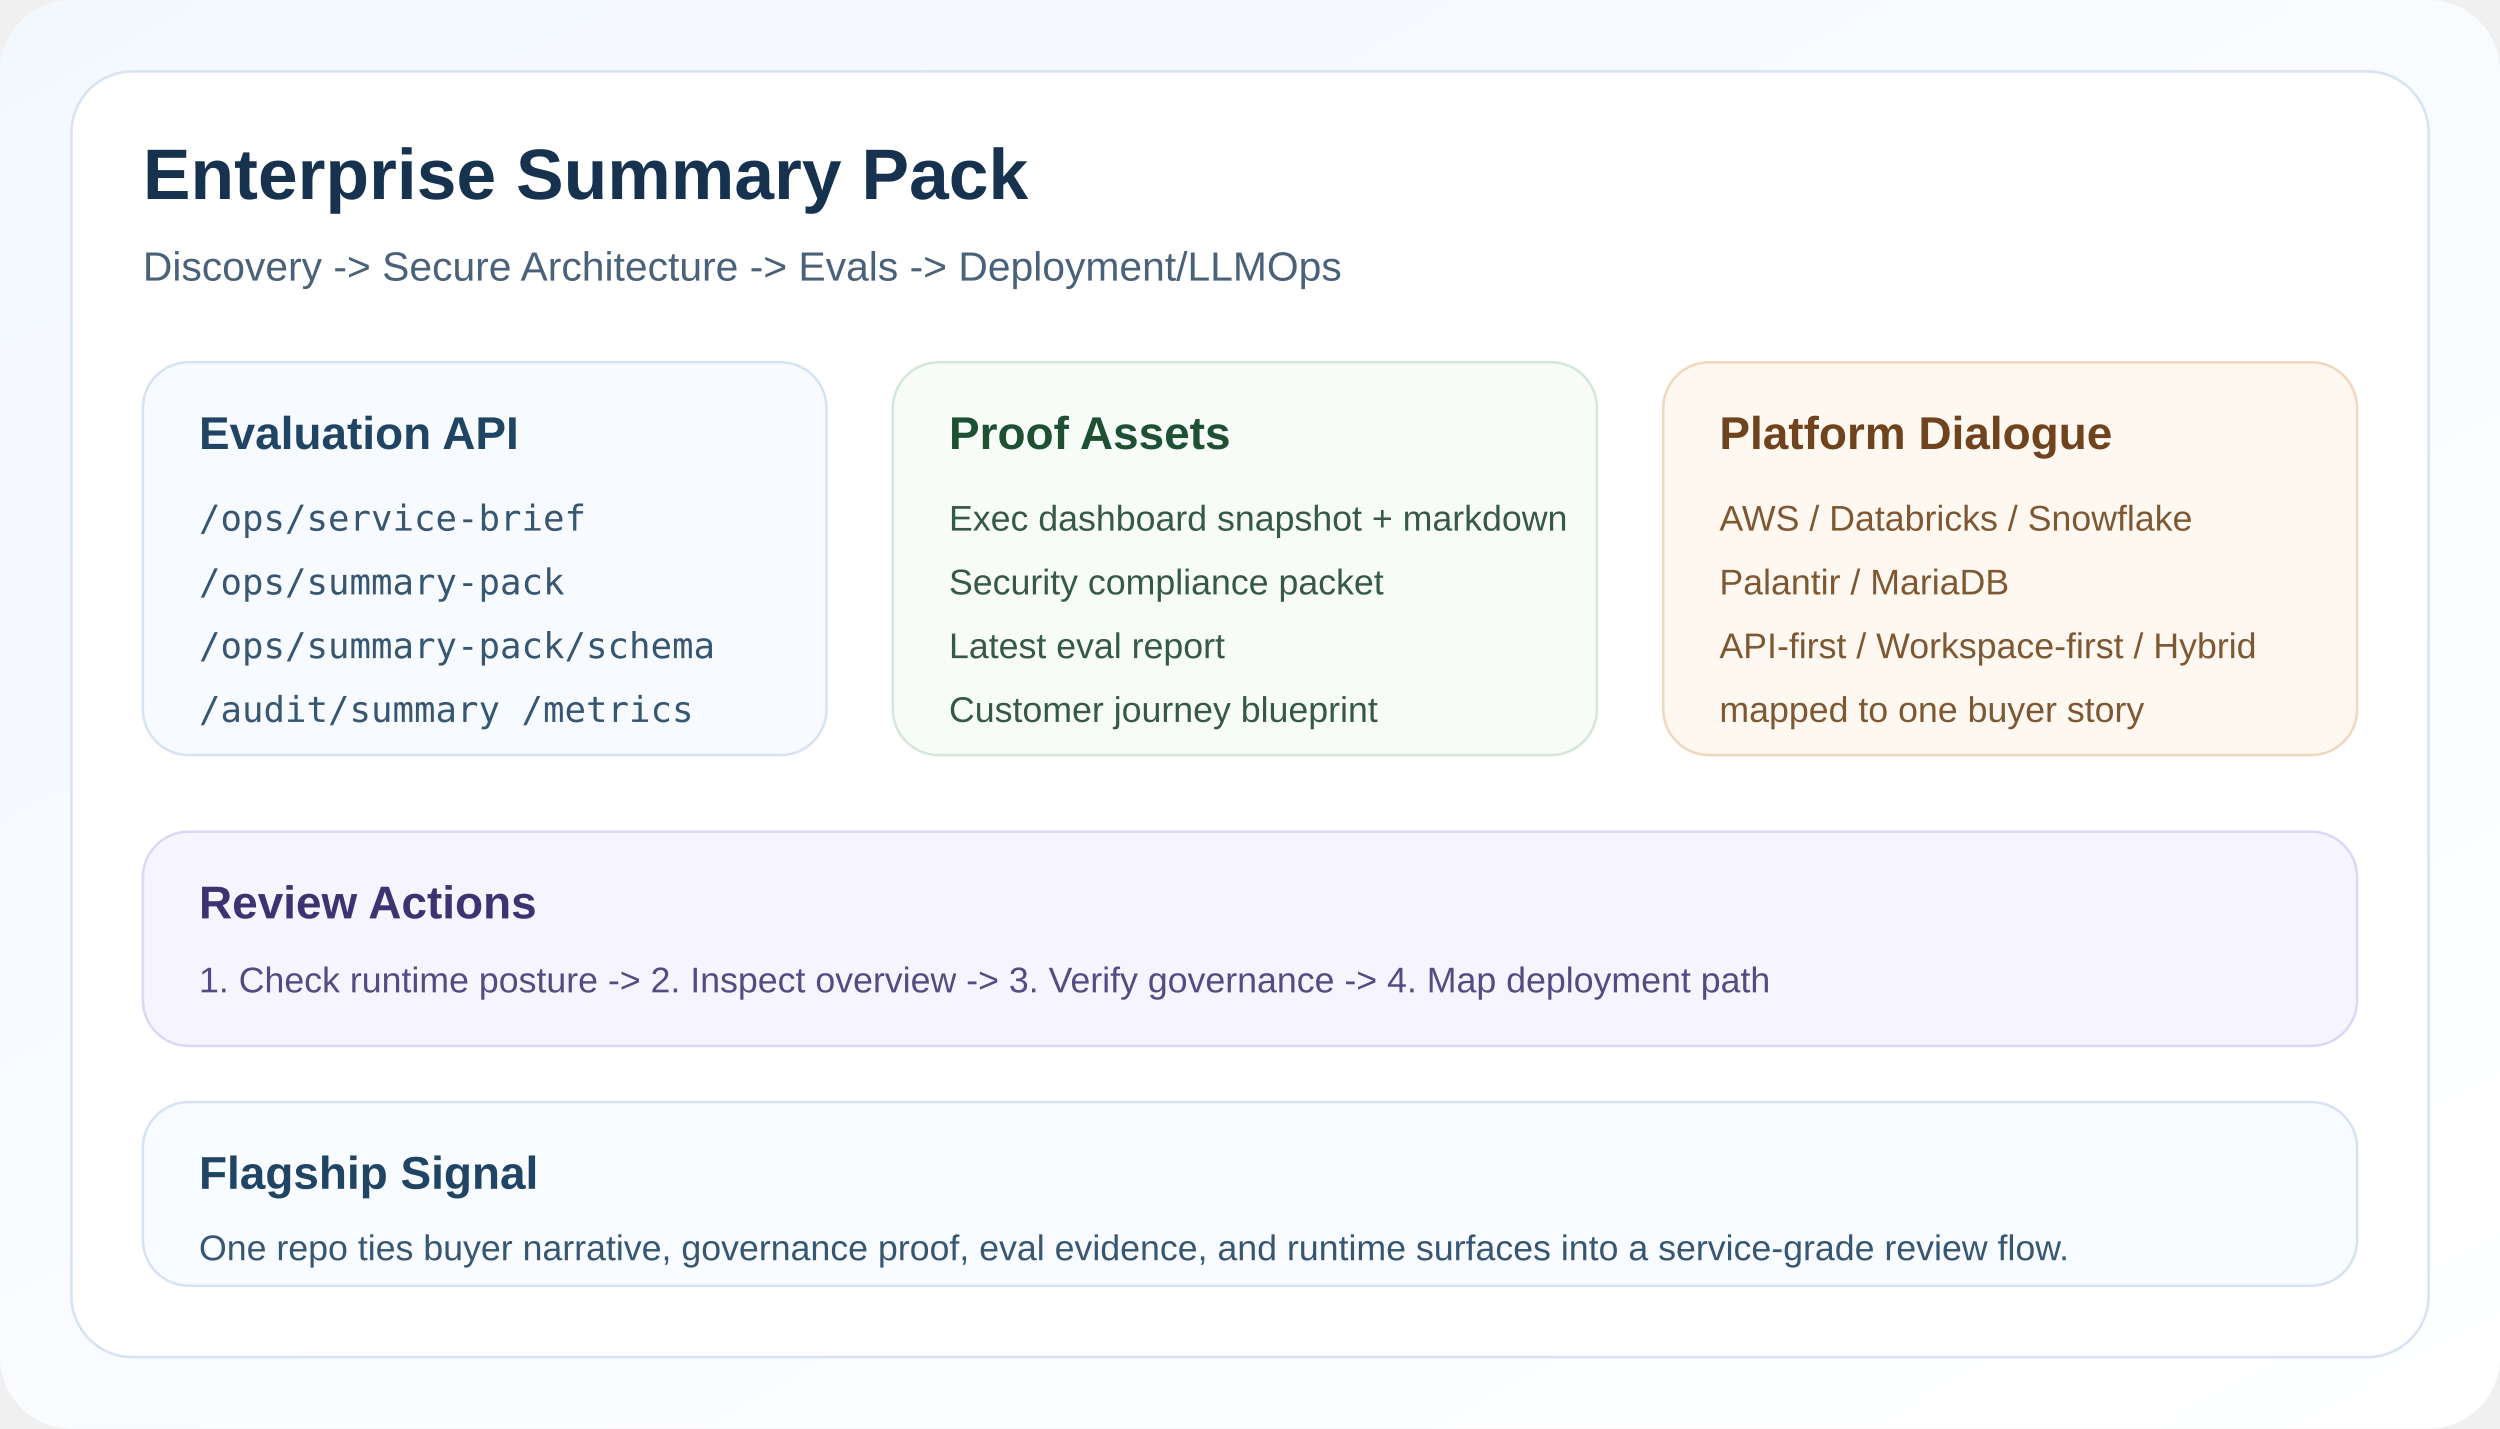
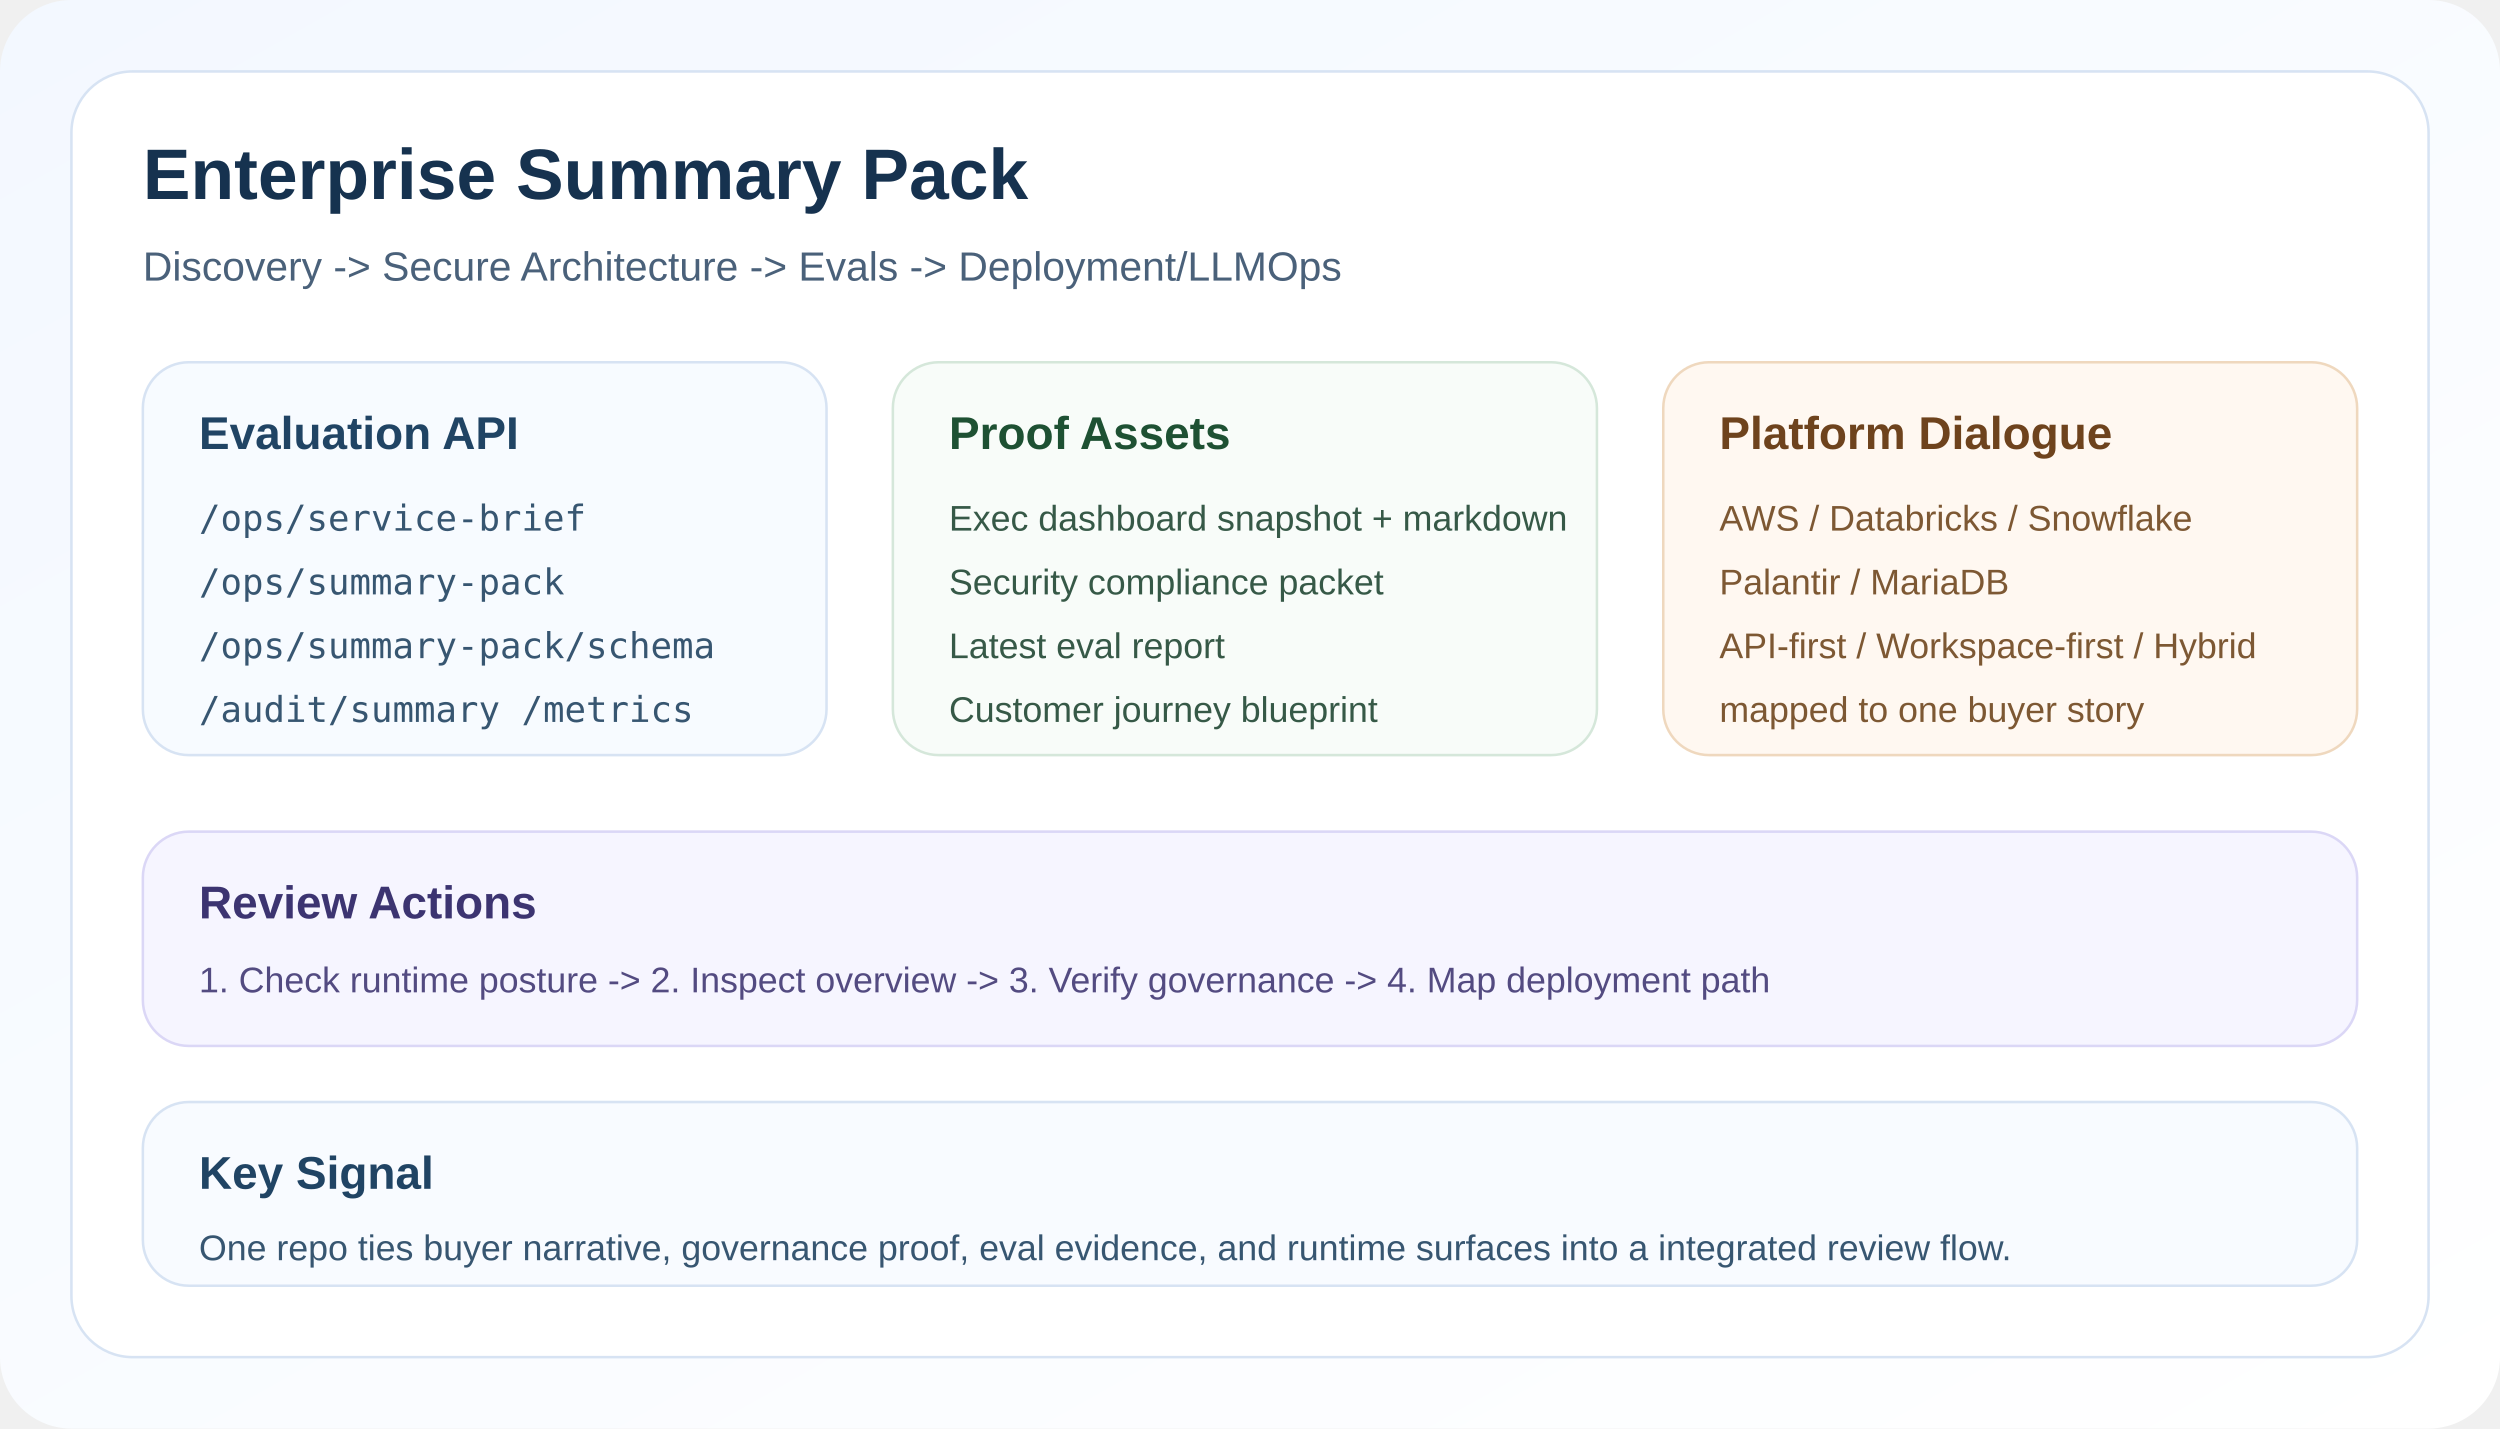
<svg xmlns="http://www.w3.org/2000/svg" width="980" height="560" viewBox="0 0 980 560" role="img" aria-labelledby="title desc">
  <defs>
    <linearGradient id="bg" x1="0%" x2="100%" y1="0%" y2="100%">
      <stop offset="0%" stop-color="#f3f8ff" />
      <stop offset="100%" stop-color="#ffffff" />
    </linearGradient>
  </defs>
  <rect width="980" height="560" rx="28" fill="url(#bg)" />
  <rect x="28" y="28" width="924" height="504" rx="24" fill="#ffffff" stroke="#d7e3f3" />
  <text x="56" y="78" fill="#16324f" font-family="IBM Plex Sans, Arial, sans-serif" font-size="28" font-weight="700">
    Enterprise Summary Pack
  </text>
  <text x="56" y="110" fill="#4a617a" font-family="IBM Plex Sans, Arial, sans-serif" font-size="16">
    Discovery -&gt; Secure Architecture -&gt; Evals -&gt; Deployment/LLMOps
  </text>
  <rect x="56" y="142" width="268" height="154" rx="18" fill="#f7fbff" stroke="#d7e3f3" />
  <text x="78" y="176" fill="#204464" font-family="IBM Plex Sans, Arial, sans-serif" font-size="18" font-weight="700">
    Evaluation API
  </text>
  <text x="78" y="208" fill="#375671" font-family="IBM Plex Mono, monospace" font-size="14">
    /ops/service-brief
  </text>
  <text x="78" y="233" fill="#375671" font-family="IBM Plex Mono, monospace" font-size="14">
    /ops/summary-pack
  </text>
  <text x="78" y="258" fill="#375671" font-family="IBM Plex Mono, monospace" font-size="14">
    /ops/summary-pack/schema
  </text>
  <text x="78" y="283" fill="#375671" font-family="IBM Plex Mono, monospace" font-size="14">
    /audit/summary  /metrics
  </text>
  <rect x="350" y="142" width="276" height="154" rx="18" fill="#f8fcf9" stroke="#d5e7da" />
  <text x="372" y="176" fill="#1e5133" font-family="IBM Plex Sans, Arial, sans-serif" font-size="18" font-weight="700">
    Proof Assets
  </text>
  <text x="372" y="208" fill="#365947" font-family="IBM Plex Sans, Arial, sans-serif" font-size="14">
    Exec dashboard snapshot + markdown
  </text>
  <text x="372" y="233" fill="#365947" font-family="IBM Plex Sans, Arial, sans-serif" font-size="14">
    Security compliance packet
  </text>
  <text x="372" y="258" fill="#365947" font-family="IBM Plex Sans, Arial, sans-serif" font-size="14">
    Latest eval report
  </text>
  <text x="372" y="283" fill="#365947" font-family="IBM Plex Sans, Arial, sans-serif" font-size="14">
    Customer journey blueprint
  </text>
  <rect x="652" y="142" width="272" height="154" rx="18" fill="#fff8f1" stroke="#efd8be" />
  <text x="674" y="176" fill="#6e431d" font-family="IBM Plex Sans, Arial, sans-serif" font-size="18" font-weight="700">
    Platform Dialogue
  </text>
  <text x="674" y="208" fill="#7d5833" font-family="IBM Plex Sans, Arial, sans-serif" font-size="14">
    AWS / Databricks / Snowflake
  </text>
  <text x="674" y="233" fill="#7d5833" font-family="IBM Plex Sans, Arial, sans-serif" font-size="14">
    Palantir / MariaDB
  </text>
  <text x="674" y="258" fill="#7d5833" font-family="IBM Plex Sans, Arial, sans-serif" font-size="14">
    API-first / Workspace-first / Hybrid
  </text>
  <text x="674" y="283" fill="#7d5833" font-family="IBM Plex Sans, Arial, sans-serif" font-size="14">
    mapped to one buyer story
  </text>
  <rect x="56" y="326" width="868" height="84" rx="18" fill="#f6f5ff" stroke="#dbd7f6" />
  <text x="78" y="360" fill="#3c3471" font-family="IBM Plex Sans, Arial, sans-serif" font-size="18" font-weight="700">
    Review Actions
  </text>
  <text x="78" y="389" fill="#534b81" font-family="IBM Plex Sans, Arial, sans-serif" font-size="14">
    1. Check runtime posture -&gt; 2. Inspect overview -&gt; 3. Verify governance -&gt; 4. Map deployment path
  </text>
  <rect x="56" y="432" width="868" height="72" rx="18" fill="#f8fbff" stroke="#d7e3f3" />
  <text x="78" y="466" fill="#204464" font-family="IBM Plex Sans, Arial, sans-serif" font-size="18" font-weight="700">
-     Flagship Signal
+     Key Signal
  </text>
  <text x="78" y="494" fill="#375671" font-family="IBM Plex Sans, Arial, sans-serif" font-size="14">
-     One repo ties buyer narrative, governance proof, eval evidence, and runtime surfaces into a service-grade review flow.
+     One repo ties buyer narrative, governance proof, eval evidence, and runtime surfaces into a integrated review flow.
  </text>
</svg>
